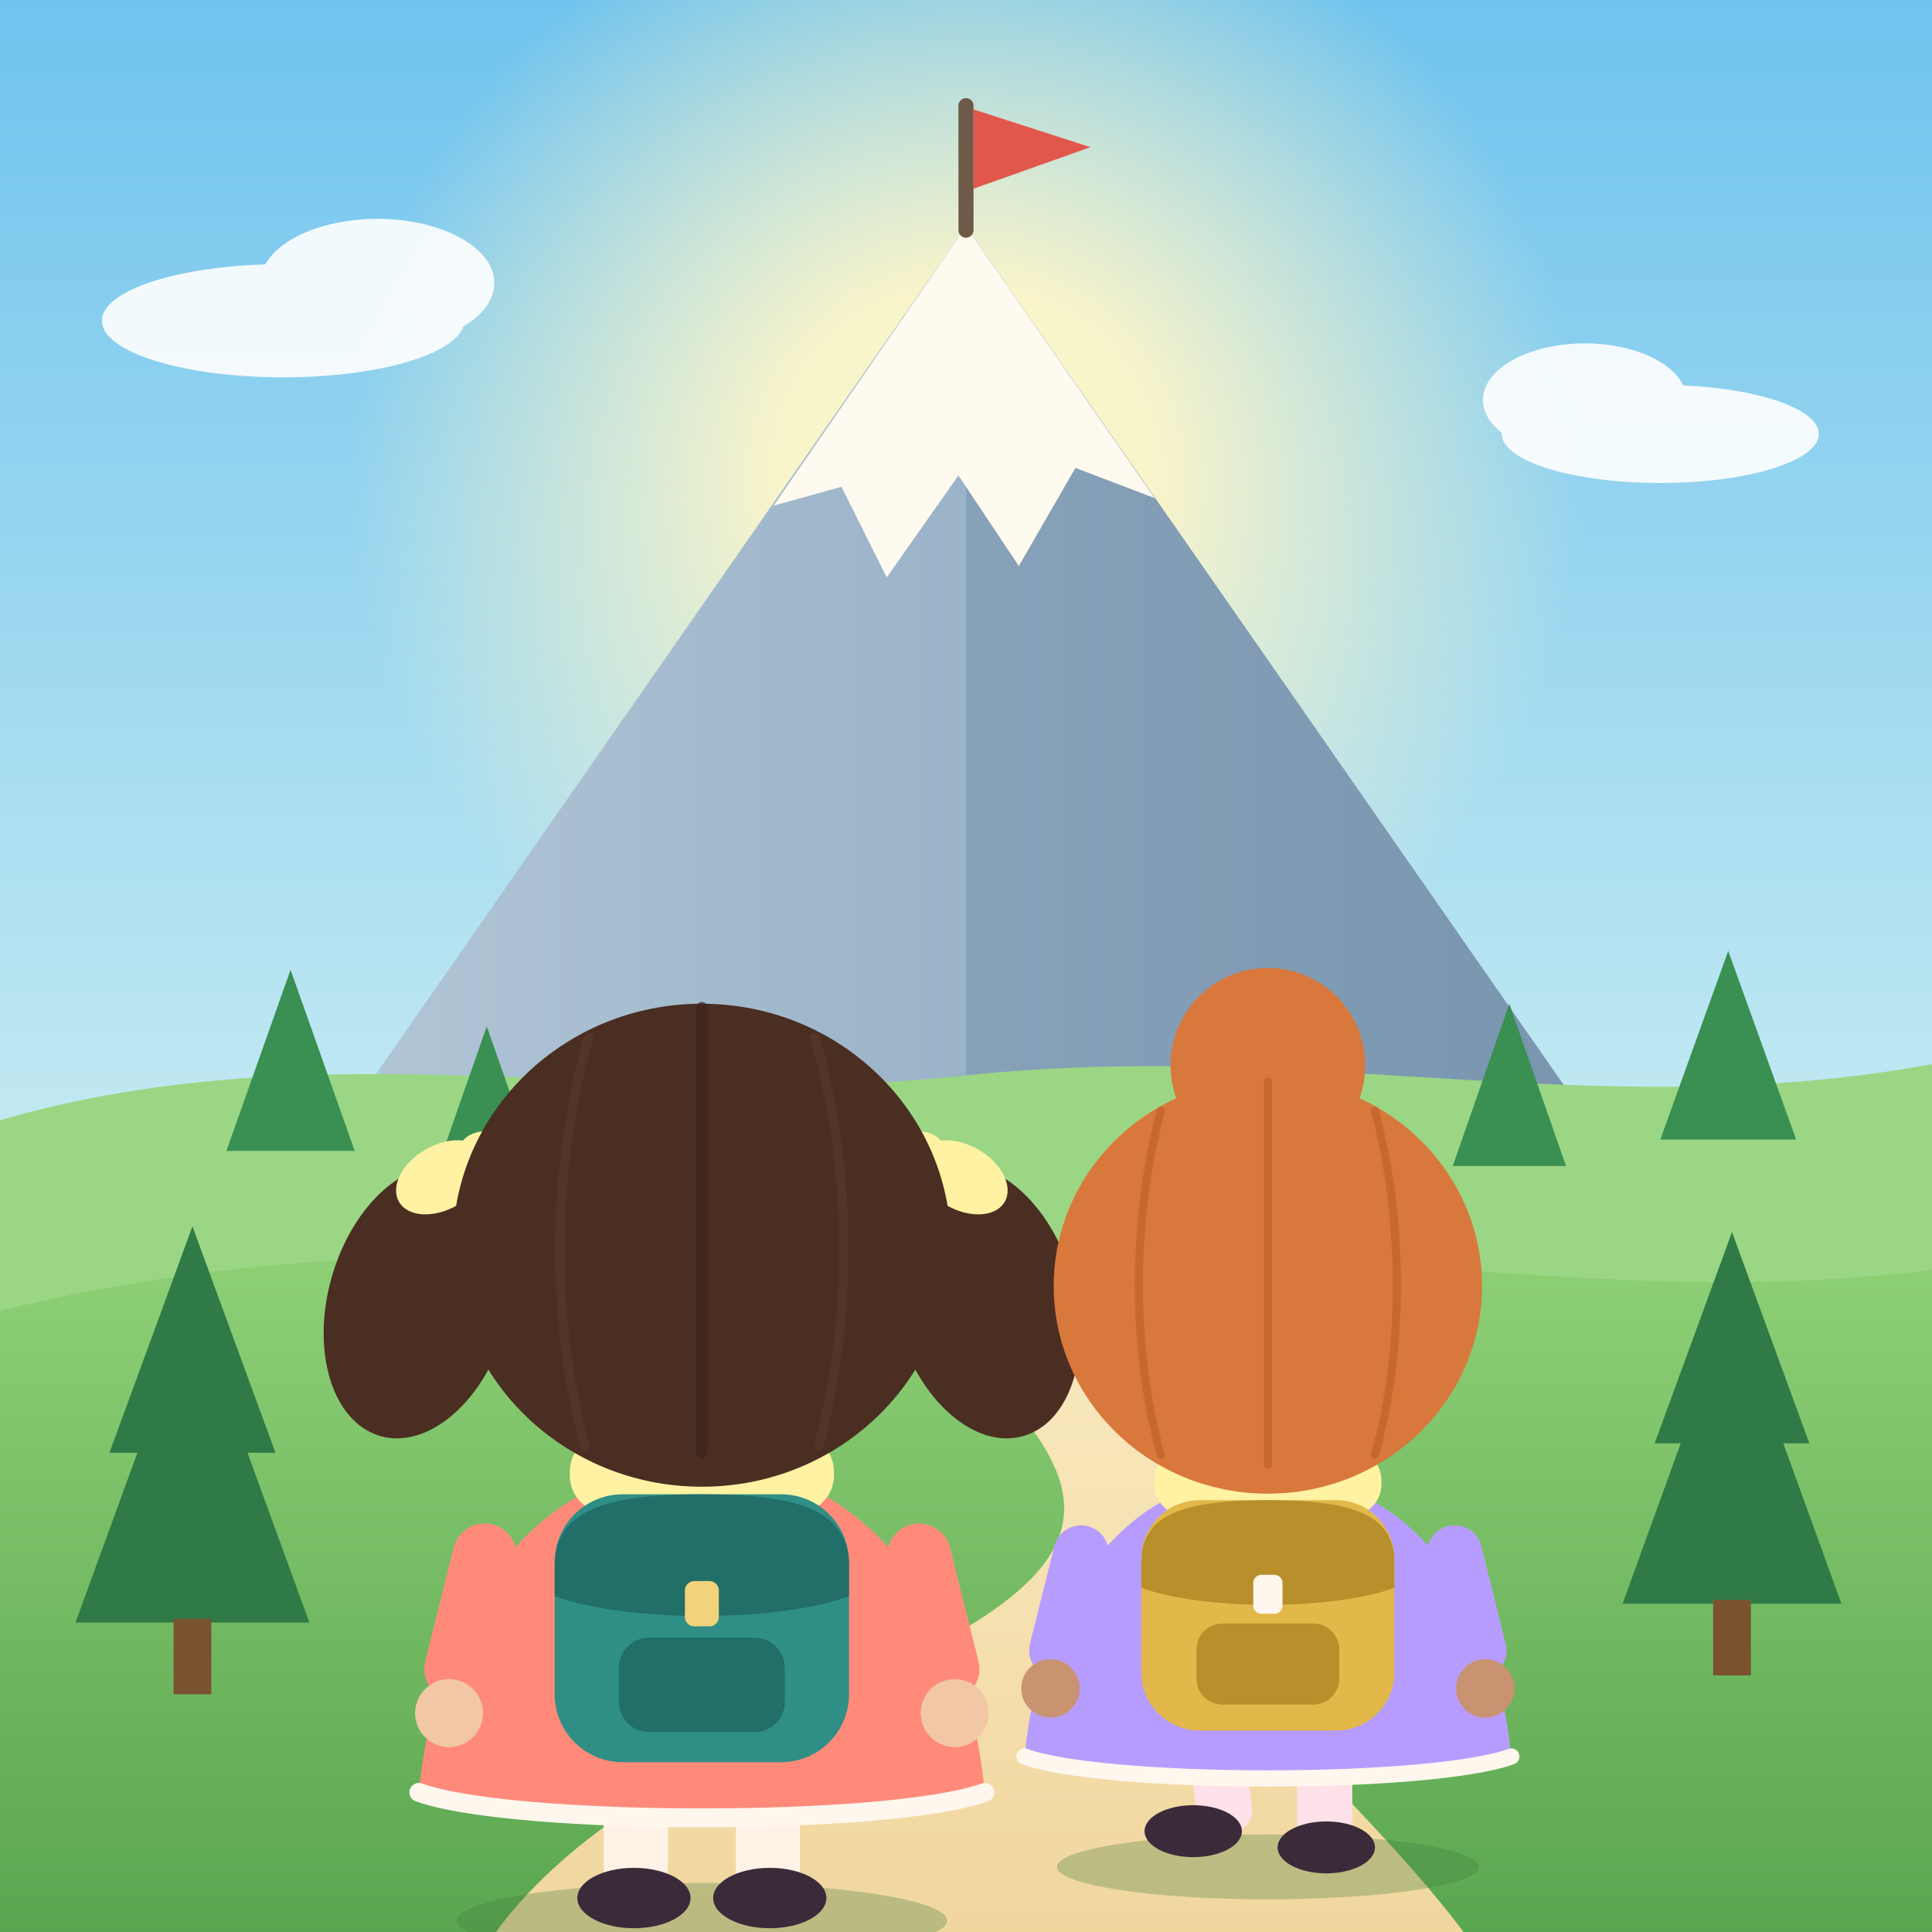
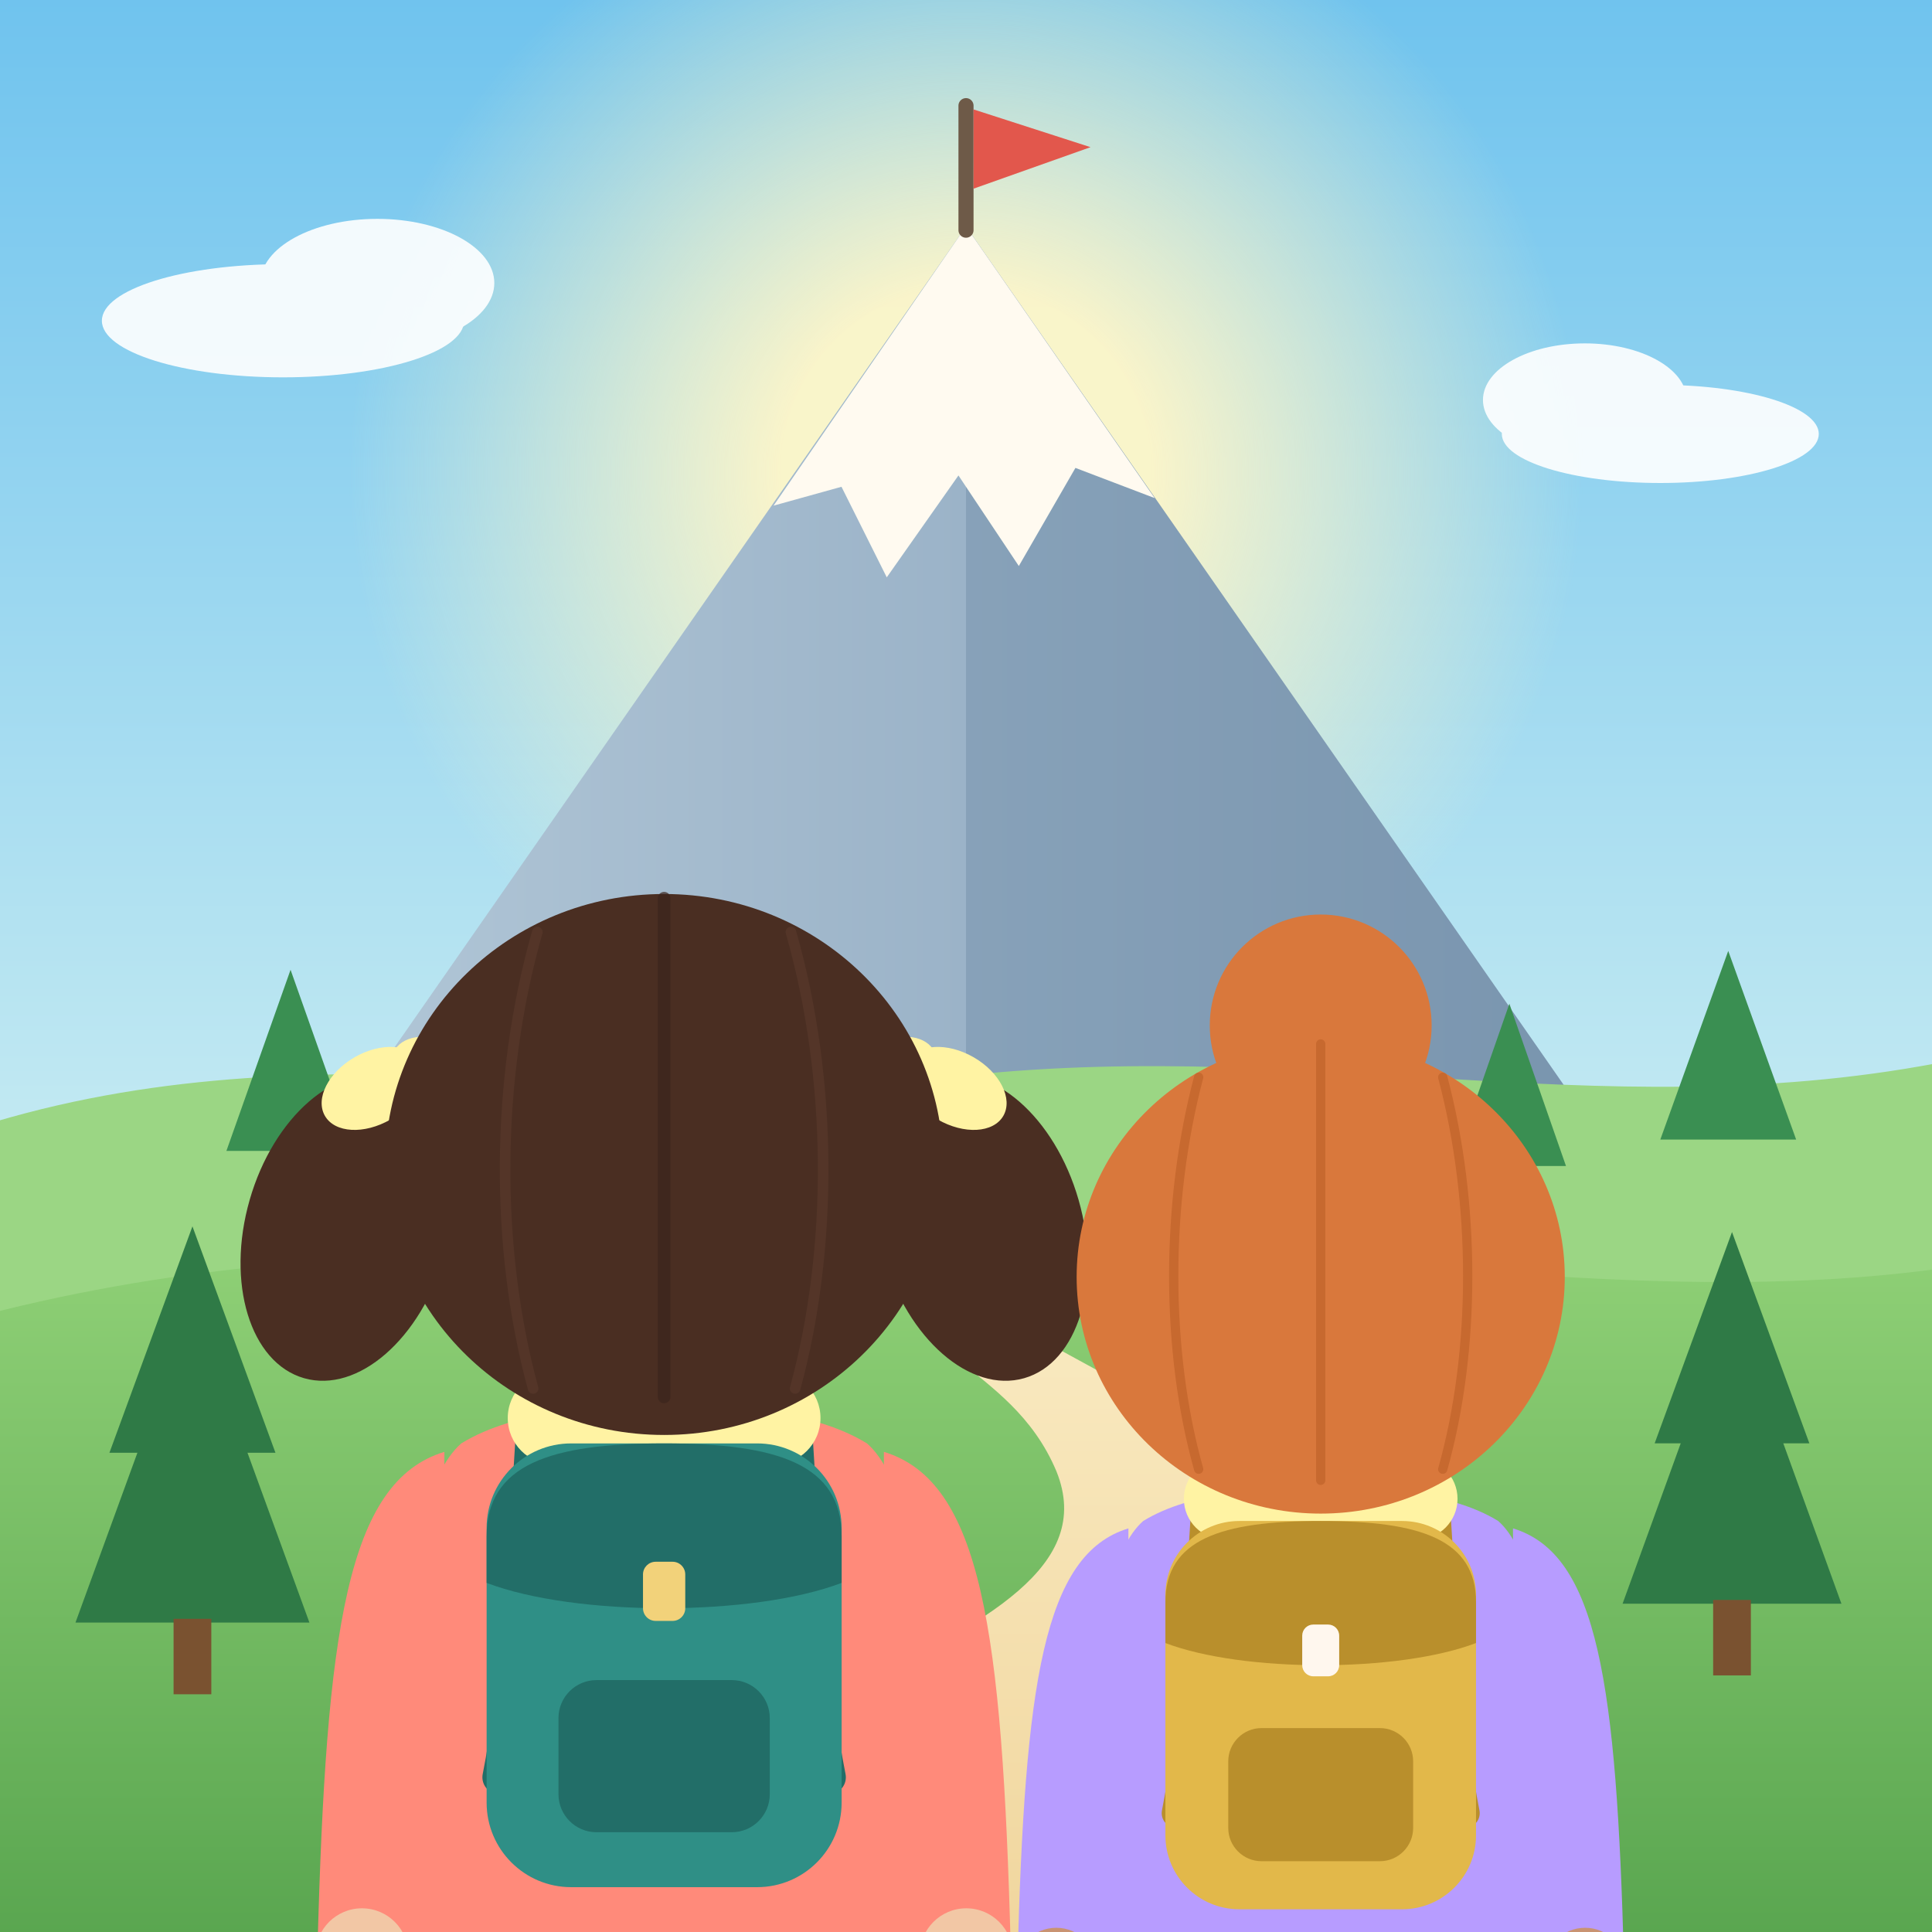
<svg xmlns="http://www.w3.org/2000/svg" viewBox="0 0 1024 1024" width="1024" height="1024">
  <defs>
    <linearGradient id="sky" x1="0" y1="0" x2="0" y2="1">
      <stop offset="0" stop-color="#6fc3ee" />
      <stop offset="0.6" stop-color="#c4eaf2" />
      <stop offset="1" stop-color="#fff0c8" />
    </linearGradient>
    <radialGradient id="sun" cx="0.5" cy="0.5" r="0.5">
      <stop offset="0.3" stop-color="#fff6c8" stop-opacity="0.95" />
      <stop offset="1" stop-color="#fff6c8" stop-opacity="0" />
    </radialGradient>
    <linearGradient id="mtn" x1="0" y1="0" x2="1" y2="0">
      <stop offset="0" stop-color="#b3c8d8" />
      <stop offset="0.5" stop-color="#9bb3c8" />
      <stop offset="1" stop-color="#7f9ab3" />
    </linearGradient>
    <linearGradient id="hill" x1="0" y1="0" x2="0" y2="1">
      <stop offset="0" stop-color="#8fd076" />
      <stop offset="1" stop-color="#57a44e" />
    </linearGradient>
    <linearGradient id="path" x1="0" y1="0" x2="0" y2="1">
      <stop offset="0" stop-color="#fbeec8" />
      <stop offset="1" stop-color="#f0d59c" />
    </linearGradient>
  </defs>
  <rect width="1024" height="1024" fill="url(#sky)" />
  <circle cx="512" cy="250" r="330" fill="url(#sun)" />
  <g fill="#fff" opacity=".9">
    <ellipse cx="150" cy="170" rx="96" ry="30" />
    <ellipse cx="200" cy="150" rx="62" ry="34" />
    <ellipse cx="880" cy="230" rx="84" ry="26" />
    <ellipse cx="840" cy="212" rx="54" ry="30" />
  </g>
  <path d="M150 640 L512 120 L874 640z" fill="url(#mtn)" />
  <path d="M512 120 L874 640 L512 640z" fill="#6f8ba6" opacity=".45" />
  <path d="M512 120 L612 264 L570 248 L540 300 L508 252 L470 306 L446 258 L410 268z" fill="#fffaf0" />
  <path d="M512 122 V56" stroke="#6e5a48" stroke-width="8" stroke-linecap="round" />
  <path d="M516 58 L578 78 L516 100z" fill="#e2574c" />
  <path d="M-20 600 C160 540 330 590 512 570 C700 550 860 600 1044 560 L1044 1044 L-20 1044z" fill="#9bd684" />
  <g fill="#3a8f52">
    <path d="M120 610 l34 -96 34 96z" />
    <path d="M230 624 l28 -80 28 80z" />
    <path d="M770 618 l30 -86 30 86z" />
    <path d="M880 604 l36 -100 36 100z" />
  </g>
  <path d="M-20 700 C200 640 380 680 512 664 C660 648 860 700 1044 670 L1044 1044 L-20 1044z" fill="url(#hill)" />
  <path d="M250 1044 C330 900 600 880 560 780 C535 720 470 720 492 668 C500 650 520 640 512 620 L520 620 C540 644 520 656 520 672 C514 716 650 730 640 800 C628 900 720 940 790 1044z" fill="url(#path)" />
  <g fill="#2f7a46">
    <path d="M40 860 l62 -170 62 170z" />
    <path d="M58 770 l44 -120 44 120z" />
    <path d="M860 850 l58 -160 58 160z" />
    <path d="M877 765 l41 -112 41 112z" />
  </g>
  <rect x="92" y="858" width="20" height="40" fill="#7a5230" />
  <rect x="908" y="848" width="20" height="40" fill="#7a5230" />
-   <g transform="translate(372 700)">
-     <ellipse cx="0" cy="318" rx="130" ry="20" fill="#3d7a3a" opacity=".3" />
-     <rect x="-52" y="230" width="34" height="74" rx="14" fill="#fff3e8" />
-     <rect x="18" y="230" width="34" height="74" rx="14" fill="#fff3e8" />
-     <ellipse cx="-36" cy="306" rx="30" ry="16" fill="#3b2a3a" />
-     <ellipse cx="36" cy="306" rx="30" ry="16" fill="#3b2a3a" />
-     <path d="M-150 250 C-140 150 -86 76 0 76 S140 150 150 250 C100 268 -100 268 -150 250z" fill="#ff8a7a" />
-     <path d="M-150 250 C-100 268 100 268 150 250" fill="none" stroke="#fff7ee" stroke-width="10" stroke-linecap="round" />
-     <rect x="-128" y="108" width="34" height="96" rx="17" fill="#ff8a7a" transform="rotate(14 -111 108)" />
-     <rect x="94" y="108" width="34" height="96" rx="17" fill="#ff8a7a" transform="rotate(-14 111 108)" />
-     <circle cx="-134" cy="208" r="18" fill="#f2c7a5" />
-     <circle cx="134" cy="208" r="18" fill="#f2c7a5" />
-     <rect x="-70" y="60" width="140" height="42" rx="20" fill="#fff3a3" />
-     <rect x="-78" y="92" width="156" height="142" rx="36" fill="#2f8f86" />
-     <path d="M-78 130 C-78 100 -50 92 0 92 S78 100 78 130 L78 146 C40 160 -40 160 -78 146z" fill="#226e68" />
-     <rect x="-44" y="168" width="88" height="50" rx="16" fill="#226e68" />
-     <rect x="-9" y="138" width="18" height="24" rx="5" fill="#f2d27a" />
+   <g transform="translate(352 662) scale(1.12)">
+     <path d="M-132 460 C-134 250 -128 120 -96 92 C-70 76 -30 74 0 74 S70 76 96 92 C128 120 134 250 132 460z" fill="#ff8a7a" />
+     <path d="M-104 96 C-150 110 -160 180 -164 330 L-122 330 C-120 240 -116 170 -104 150z M104 96 C150 110 160 180 164 330 L122 330 C120 240 116 170 104 150z" fill="#ff8a7a" />
+     <circle cx="-143" cy="334" r="22" fill="#f2c7a5" />
+     <circle cx="143" cy="334" r="22" fill="#f2c7a5" />
+     <path d="M-62 84 C-66 150 -70 210 -78 250 M62 84 C66 150 70 210 78 250" fill="none" stroke="#226e68" stroke-width="16" stroke-linecap="round" />
+     <rect x="-74" y="58" width="148" height="44" rx="22" fill="#fff3a3" />
+     <rect x="-84" y="92" width="168" height="210" rx="40" fill="#2f8f86" />
+     <path d="M-84 136 C-84 102 -54 92 0 92 S84 102 84 136 L84 158 C42 174 -42 174 -84 158z" fill="#226e68" />
+     <rect x="-50" y="204" width="100" height="72" rx="18" fill="#226e68" />
+     <rect x="-10" y="148" width="20" height="28" rx="6" fill="#f2d27a" />
    <ellipse cx="-150" cy="-10" rx="48" ry="74" fill="#4a2e22" transform="rotate(16 -150 -10)" />
    <ellipse cx="150" cy="-10" rx="48" ry="74" fill="#4a2e22" transform="rotate(-16 150 -10)" />
    <g fill="#fff3a3">
      <ellipse cx="-138" cy="-76" rx="26" ry="17" transform="rotate(-30 -138 -76)" />
      <ellipse cx="-108" cy="-84" rx="22" ry="15" transform="rotate(25 -108 -84)" />
      <ellipse cx="138" cy="-76" rx="26" ry="17" transform="rotate(30 138 -76)" />
      <ellipse cx="108" cy="-84" rx="22" ry="15" transform="rotate(-25 108 -84)" />
    </g>
    <ellipse cx="0" cy="-40" rx="132" ry="128" fill="#4a2e22" />
    <path d="M0 -166 V70" stroke="#3b241c" stroke-width="6" stroke-linecap="round" opacity=".7" />
    <path d="M-60 -150 C-80 -80 -80 0 -62 66 M60 -150 C80 -80 80 0 62 66" fill="none" stroke="#5a3a2c" stroke-width="5" stroke-linecap="round" opacity=".6" />
  </g>
-   <g transform="translate(672 716) scale(.86)">
-     <ellipse cx="0" cy="318" rx="130" ry="20" fill="#3d7a3a" opacity=".3" />
-     <rect x="-52" y="224" width="34" height="74" rx="14" fill="#ffe1ea" transform="rotate(-8 -35 224)" />
-     <rect x="18" y="230" width="34" height="74" rx="14" fill="#ffe1ea" />
-     <ellipse cx="-46" cy="296" rx="30" ry="16" fill="#3b2a3a" />
-     <ellipse cx="36" cy="306" rx="30" ry="16" fill="#3b2a3a" />
-     <path d="M-150 250 C-140 150 -86 76 0 76 S140 150 150 250 C100 268 -100 268 -150 250z" fill="#b79cff" />
-     <path d="M-150 250 C-100 268 100 268 150 250" fill="none" stroke="#fff7ee" stroke-width="10" stroke-linecap="round" />
-     <rect x="-128" y="108" width="34" height="96" rx="17" fill="#b79cff" transform="rotate(14 -111 108)" />
-     <circle cx="-134" cy="208" r="18" fill="#c99372" />
-     <rect x="94" y="108" width="34" height="96" rx="17" fill="#b79cff" transform="rotate(-14 111 108)" />
-     <circle cx="134" cy="208" r="18" fill="#c99372" />
-     <rect x="-70" y="60" width="140" height="42" rx="20" fill="#fff3a3" />
-     <rect x="-78" y="92" width="156" height="142" rx="36" fill="#e2b84a" />
-     <path d="M-78 130 C-78 100 -50 92 0 92 S78 100 78 130 L78 146 C40 160 -40 160 -78 146z" fill="#b98f2c" />
-     <rect x="-44" y="168" width="88" height="50" rx="16" fill="#b98f2c" />
-     <rect x="-9" y="138" width="18" height="24" rx="5" fill="#fff7ee" />
+   <g transform="translate(700 716) scale(0.98)">
+     <path d="M-132 460 C-134 250 -128 120 -96 92 C-70 76 -30 74 0 74 S70 76 96 92 C128 120 134 250 132 460z" fill="#b79cff" />
+     <path d="M-104 96 C-150 110 -160 180 -164 330 L-122 330 C-120 240 -116 170 -104 150z M104 96 C150 110 160 180 164 330 L122 330 C120 240 116 170 104 150z" fill="#b79cff" />
+     <circle cx="-143" cy="334" r="22" fill="#c99372" />
+     <circle cx="143" cy="334" r="22" fill="#c99372" />
+     <path d="M-62 84 C-66 150 -70 210 -78 250 M62 84 C66 150 70 210 78 250" fill="none" stroke="#b98f2c" stroke-width="16" stroke-linecap="round" />
+     <rect x="-74" y="58" width="148" height="44" rx="22" fill="#fff3a3" />
+     <rect x="-84" y="92" width="168" height="210" rx="40" fill="#e2b84a" />
+     <path d="M-84 136 C-84 102 -54 92 0 92 S84 102 84 136 L84 158 C42 174 -42 174 -84 158z" fill="#b98f2c" />
+     <rect x="-50" y="204" width="100" height="72" rx="18" fill="#b98f2c" />
+     <rect x="-10" y="148" width="20" height="28" rx="6" fill="#fff7ee" />
    <circle cx="0" cy="-176" r="60" fill="#d9783c" />
    <ellipse cx="0" cy="-138" rx="50" ry="18" fill="#9fd8ff" />
    <ellipse cx="0" cy="-40" rx="132" ry="128" fill="#d9783c" />
    <path d="M-66 -148 C-84 -80 -84 0 -66 64 M0 -166 V70 M66 -148 C84 -80 84 0 66 64" fill="none" stroke="#bf6229" stroke-width="5" stroke-linecap="round" opacity=".7" />
  </g>
</svg>
